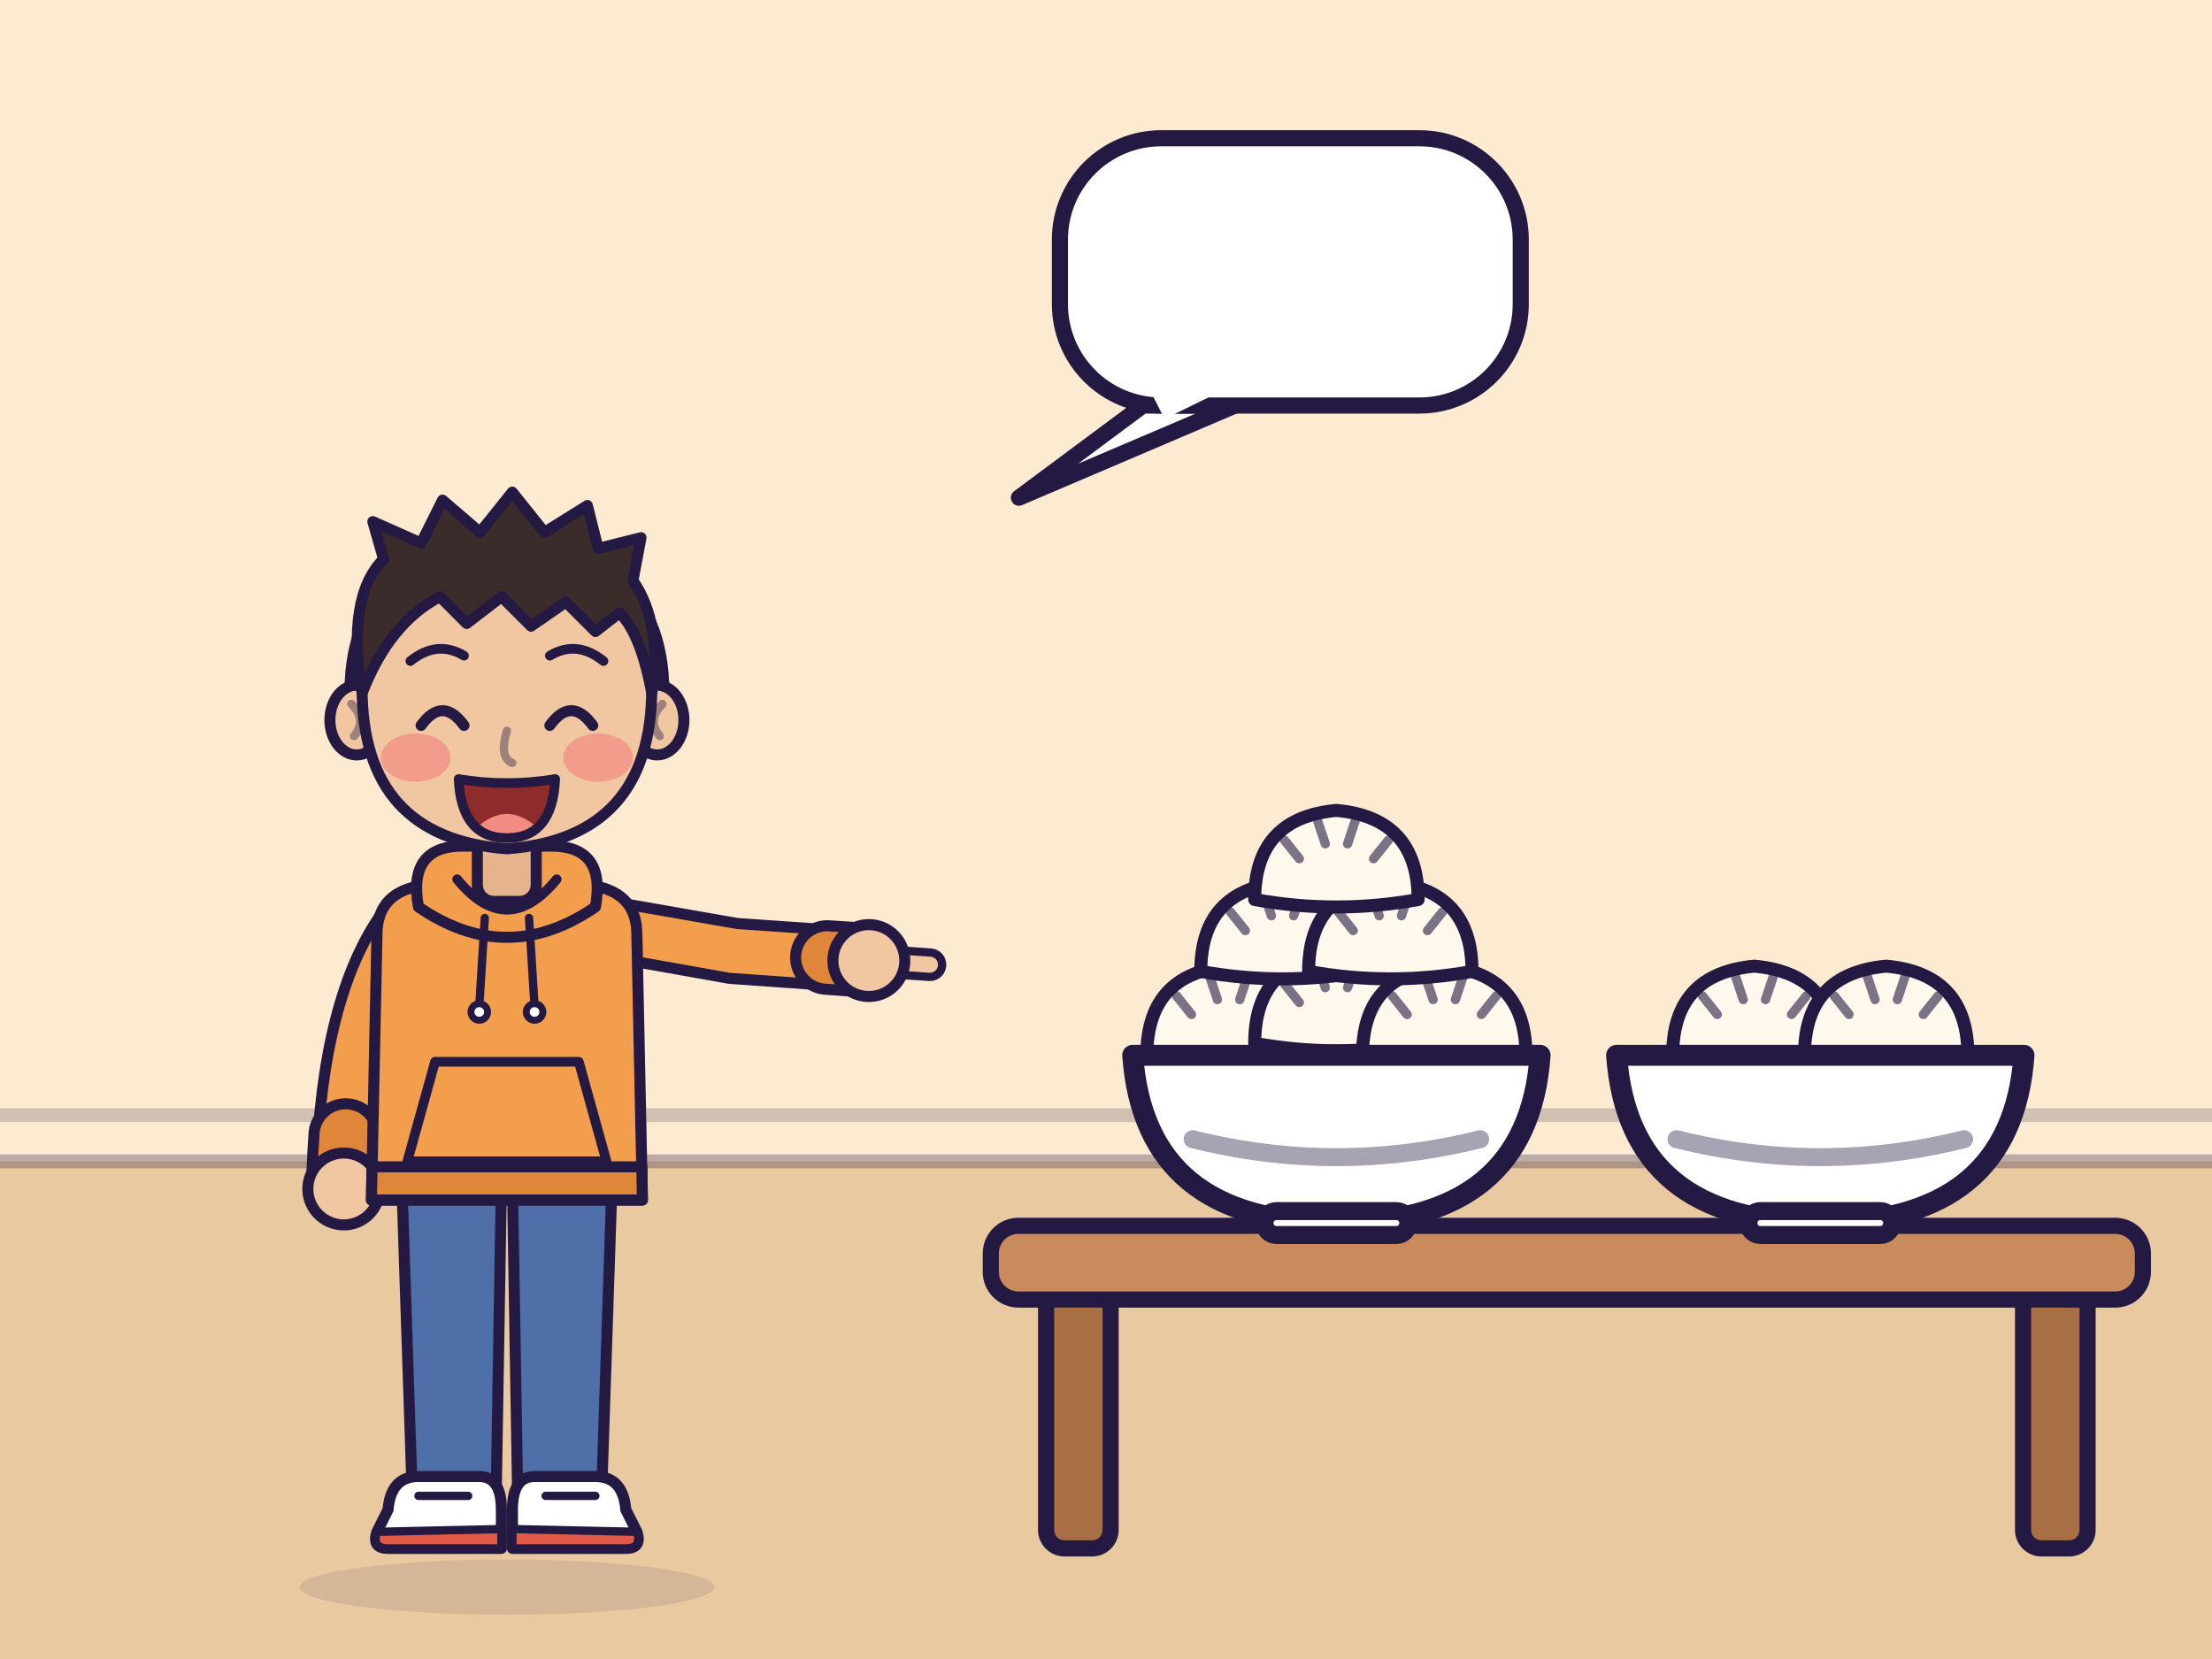
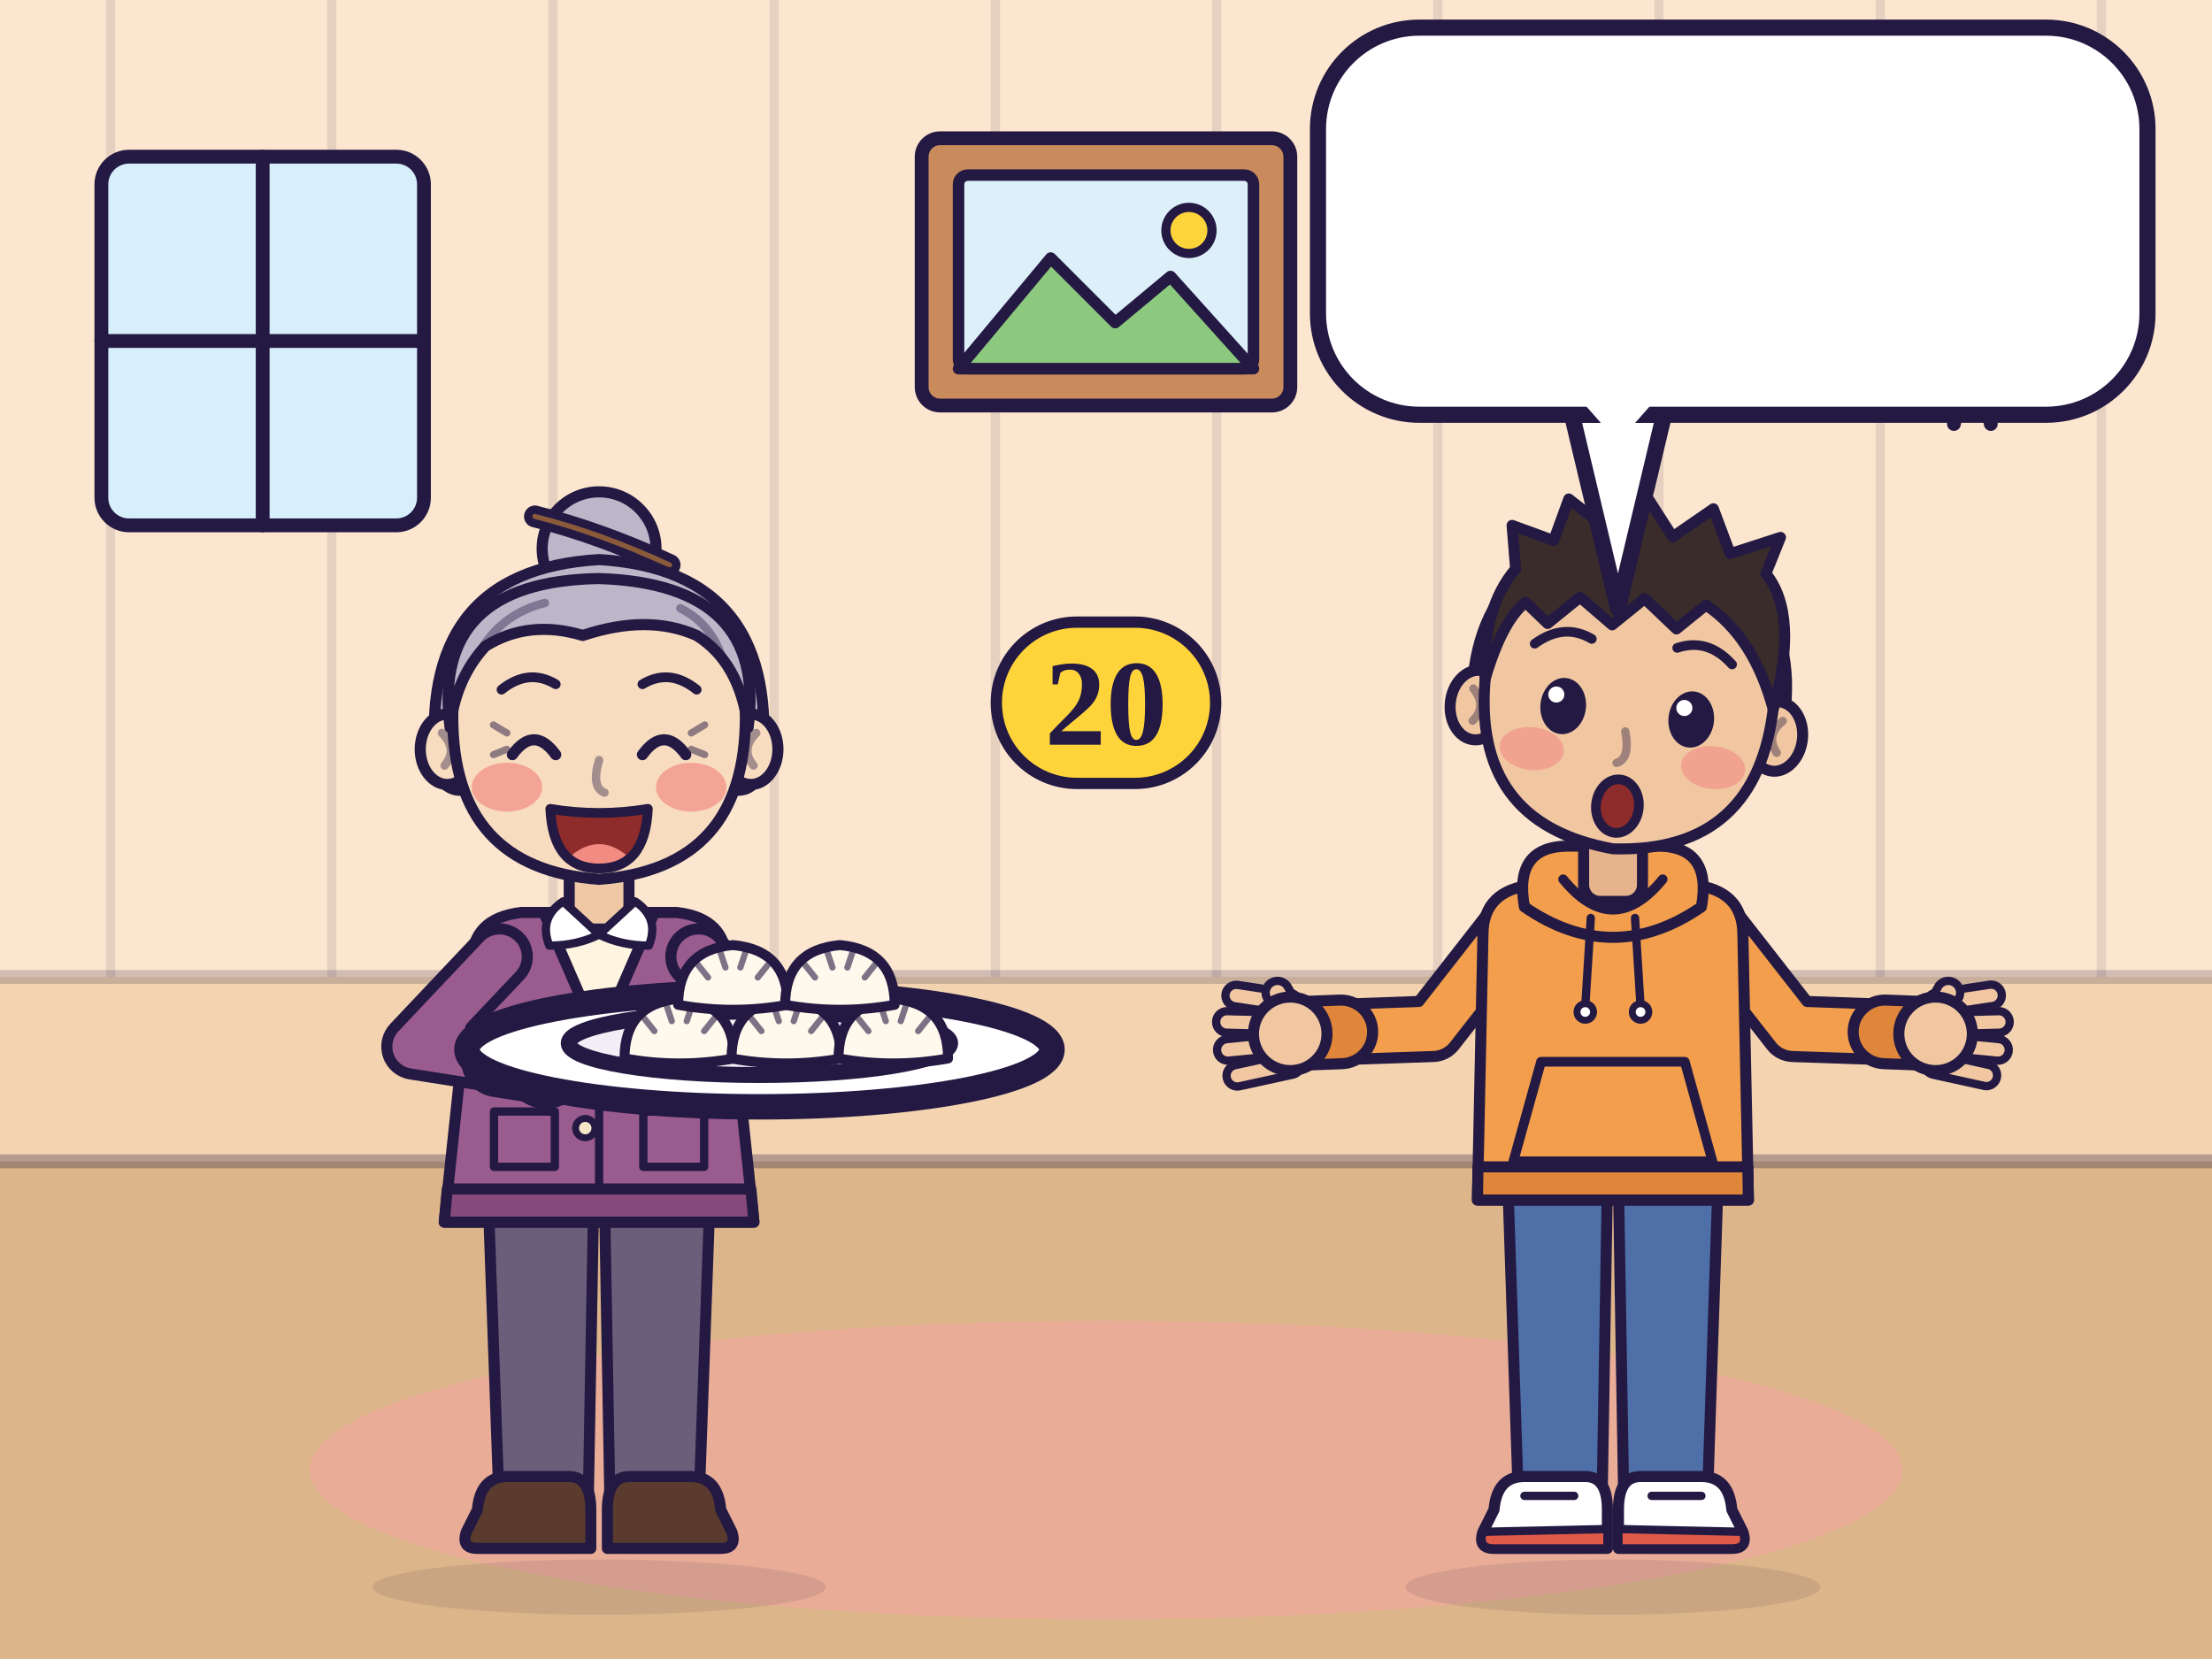
- <svg xmlns="http://www.w3.org/2000/svg" viewBox="0 0 480 360" role="img" aria-label="Two bowls: one piled with dumplings, one with only two. Big Brother points at the full one: &quot;多！&quot;">
+ <svg xmlns="http://www.w3.org/2000/svg" viewBox="0 0 480 360" role="img" aria-label="Grandma holds out a big plate of dumplings; Big Brother throws up both hands: &quot;二十个饺子？太多了！&quot;">
  <g stroke="#231942" stroke-width="3.5" stroke-linejoin="round" stroke-linecap="round">
-     <rect x="0" y="0" width="480" height="360" fill="#FCEBD0" stroke="none" />
-     <rect x="0" y="252" width="480" height="108" fill="#E8C9A0" stroke="none" />
+     <rect x="0" y="0" width="480" height="360" fill="#FCE6CF" stroke="none" />
+     <path d="M24 0L24 212M72 0L72 212M120 0L120 212M168 0L168 212M216 0L216 212M264 0L264 212M312 0L312 212M360 0L360 212M408 0L408 212M456 0L456 212" fill="none" stroke-width="2" opacity="0.1" />
+     <rect x="0" y="212" width="480" height="40" fill="#F3D3B0" stroke="none" />
+     <path d="M0 212L480 212" fill="none" stroke-width="3" opacity="0.2" />
+     <rect x="0" y="252" width="480" height="108" fill="#DDB58A" stroke="none" />
    <path d="M0 252L480 252" fill="none" stroke-width="3" opacity="0.3" />
-     <path d="M0 242L480 242" fill="none" stroke-width="3" opacity="0.2" />
-     <g transform="translate(340 336)">
-       <g class="prop p-table">
-         <rect x="-113" y="-58" width="14" height="58" rx="4" fill="#A86F45" />
-         <rect x="99" y="-58" width="14" height="58" rx="4" fill="#A86F45" />
-         <rect x="-125" y="-70" width="250" height="16" rx="6" fill="#C98B5B" />
-       </g>
-     </g>
-     <g transform="translate(290 268) scale(1.3 1.3)">
-       <g class="prop p-bowl target">
-         <g class="dumpling" transform="translate(-18 -30) scale(0.62)">
-           <path d="M-22 0Q-22-22 0-24Q22-22 22 0Q0 4-22 0Z" fill="#FFF8EC" />
-           <path d="M-14-16L-10-11M-5-21L-3-15M5-21L3-15M14-16L10-11" fill="none" stroke-width="2.5" opacity="0.6" />
+     <ellipse cx="240" cy="319" rx="172.8" ry="32.4" fill="#F2A7A0" opacity="0.6" stroke="none" />
+     <rect x="22" y="34" width="70" height="80" rx="6" fill="#D7EEFB" stroke-width="3" />
+     <path d="M57 34L57 114M22 74L92 74" fill="none" stroke-width="3" />
+     <rect x="200" y="30" width="80" height="58" rx="4" fill="#C98B5B" stroke-width="3" />
+     <rect x="208" y="38" width="64" height="42" rx="2" fill="#DDF0FA" stroke-width="2.5" />
+     <path d="M208 80L228 56L242 70L254 60L272 80Z" fill="#8CC97E" stroke-width="2.5" />
+     <circle cx="258" cy="50" r="5" fill="#FFD43B" stroke-width="2" />
+     <path d="M428 40L444 56L428 72L412 56Z" fill="#E03131" stroke-width="3" />
+     <path d="M428 24L428 40M428 72L424 92M428 72L432 92" fill="none" stroke-width="3" />
+     <g transform="translate(240 170) scale(0.7 0.7)">
+       <g class="prop p-badge">
+         <rect x="-34" y="-50" width="68" height="50" rx="25" fill="#FFD43B" />
+         <text x="0" y="-12" font-family="Baloo 2, Nunito, sans-serif" font-weight="800" font-size="38" text-anchor="middle" fill="#231942" stroke="none">20</text>
+       </g>
+     </g>
+     <g transform="translate(130 336) scale(0.6 0.6)">
+       <g class="char c-1 ch-nainai">
+         <g transform="translate(-150 -432)">
+           <ellipse class="shadow" cx="150" cy="446" rx="82" ry="10" fill="#231942" stroke="none" opacity="0.1" />
+           <g class="figure" stroke="#231942" stroke-width="4" stroke-linejoin="round" stroke-linecap="round">
+             <g class="legs">
+               <path d="M110 308L148 308L146 420L114 420Z" fill="#6B5E7A" />
+               <path d="M190 308L152 308L154 420L186 420Z" fill="#6B5E7A" />
+               <path d="M147 418Q147 406 139 406L117 406Q107 406 106 418L102 426Q100 432 106 432L147 432Z" fill="#5A3B2E" />
+               <path d="M153 418Q153 406 161 406L183 406Q193 406 194 418L198 426Q200 432 194 432L153 432Z" fill="#5A3B2E" />
+             </g>
+             <g transform="translate(150 308)">
+               <g class="upper">
+                 <g transform="translate(-150 -308)">
+                   <g class="body">
+                     <path d="M104 220Q104 204 122 202L178 202Q196 204 196 220L206 314L94 314Z" fill="#9A5B8F" />
+                     <path d="M95.1 302L204.9 302L206 314L94 314Z" fill="#86497B" />
+                     <path d="M130 202L170 202L150 248Z" fill="#FFF4E0" />
+                     <g class="neck">
+                       <rect x="139.2" y="182" width="21.6" height="26" rx="6" fill="#EFC9A6" />
+                     </g>
+                     <path d="M137 198Q128 204 132 214Q142 214 150 210Z" fill="#FFFFFF" stroke-width="3" />
+                     <path d="M163 198Q172 204 168 214Q158 214 150 210Z" fill="#FFFFFF" stroke-width="3" />
+                     <path d="M150 248L150 302" fill="none" stroke-width="3" />
+                     <g class="buttons">
+                       <circle cx="145" cy="260" r="3.5" fill="#F5E6C8" stroke-width="2.5" />
+                       <circle cx="145" cy="280" r="3.5" fill="#F5E6C8" stroke-width="2.5" />
+                     </g>
+                     <path d="M112 274L134 274L134 294L112 294Z" fill="#9A5B8F" stroke-width="3" />
+                     <path d="M166 274L188 274L188 294L166 294Z" fill="#9A5B8F" stroke-width="3" />
+                   </g>
+                   <g transform="translate(150 190)">
+                     <g class="head">
+                       <g transform="translate(-150 -190)">
+                         <g transform="translate(150 137.1) scale(0.98)" stroke-width="4.1">
+                           <g class="hair-back">
+                             <circle cx="0" cy="-68" r="21" fill="#BDB6C9" />
+                             <path d="M-24.6-77.6Q-0.8-71.6 25-59.7A2.5 2.5 0 0 0 27-64.3Q0.8-76.4-23.4-82.4A2.5 2.5 0 0 0-24.6-77.6Z" fill="#8A5A3B" stroke-width="3.1" />
+                             <path d="M-60 14Q-68-60 0-64Q68-60 60 14Q56 24 46 20L-46 20Q-56 24-60 14Z" fill="#BDB6C9" />
+                           </g>
+                           <g class="ears">
+                             <ellipse cx="-56" cy="6" rx="10" ry="13" fill="#F8DCC0" />
+                             <ellipse cx="56" cy="6" rx="10" ry="13" fill="#F8DCC0" />
+                             <path d="M-58 0Q-52 6-57 12" fill="none" stroke-width="3.1" opacity="0.4" />
+                             <path d="M58 0Q52 6 57 12" fill="none" stroke-width="3.1" opacity="0.4" />
+                           </g>
+                           <path class="face" d="M-54-6Q-54-52 0-52Q54-52 54-6Q54 50 0 54Q-54 50-54-6Z" fill="#F8DCC0" />
+                           <g class="hair">
+                             <path d="M-55-2Q-62-56 0-57Q62-55 55-2Q52-26 36-36Q18-44-6-36Q-26-42-42-32Q-53-20-55-2Z" fill="#BDB6C9" />
+                             <path d="M30-46Q42-40 46-26" fill="none" stroke-width="3.1" opacity="0.4" />
+                             <path d="M-20-48Q-36-44-44-30" fill="none" stroke-width="3.1" opacity="0.4" />
+                           </g>
+                           <g class="cheeks">
+                             <ellipse cx="-34" cy="20" rx="13" ry="9" fill="#F28B82" stroke="none" opacity="0.7" />
+                             <ellipse cx="34" cy="20" rx="13" ry="9" fill="#F28B82" stroke="none" opacity="0.7" />
+                           </g>
+                           <g class="brows">
+                             <path d="M-36-16Q-26-24-16-18M16-18Q26-24 36-16" fill="none" stroke-width="3.6" />
+                           </g>
+                           <g transform="translate(0 4)">
+                             <g class="eyes">
+                               <g transform="translate(0 -4)">
+                                 <path d="M-32 8Q-24-3-16 8M16 8Q24-3 32 8" fill="none" stroke-width="4.1" />
+                               </g>
+                             </g>
+                           </g>
+                           <g class="nose">
+                             <path d="M0 10Q-3 20 2 22" fill="none" stroke-width="3.1" opacity="0.4" />
+                           </g>
+                           <g class="mouth">
+                             <path d="M-18 28Q0 31 18 28Q17 50 0 50Q-17 50-18 28Z" fill="#8E2B2B" stroke="none" />
+                             <path d="M-10 45Q0 37 10 45Q6 50 0 50Q-6 50-10 45Z" fill="#F28B82" stroke="none" />
+                             <path d="M-18 28Q0 31 18 28Q17 50 0 50Q-17 50-18 28Z" fill="none" stroke-width="3.6" />
+                           </g>
+                           <g class="wrinkles">
+                             <path d="M-39-3L-34 0M-39 8L-34 6M39-3L34 0M39 8L34 6" fill="none" stroke-width="2.6" opacity="0.5" />
+                           </g>
+                         </g>
+                       </g>
+                     </g>
+                   </g>
+                   <g transform="translate(186 218)">
+                     <g class="arm-left">
+                       <g transform="translate(-186 -218)">
+                         <path d="M178.7 224.9L196.4 243.6L172.7 247.3A10 10 0 0 0 175.8 267.1L218.3 260.4A10 10 0 0 0 224 243.6L193.3 211.1A10 10 0 0 0 178.7 224.9Z" fill="#9A5B8F" />
+                         <path d="M184.6 243.9L172.5 245.9A11.5 11.5 0 0 0 176.1 268.6L188.2 266.7A11.5 11.5 0 0 0 184.6 243.9Z" fill="#86497B" />
+                         <circle class="hand" cx="169.3" cy="258" r="13" fill="#F8DCC0" />
+                       </g>
+                     </g>
+                   </g>
+                   <g transform="translate(114 218)">
+                     <g class="arm-right">
+                       <g transform="translate(-114 -218)">
+                         <path d="M106.7 211.1L76 243.6A10 10 0 0 0 81.7 260.4L124.2 267.1A10 10 0 0 0 127.3 247.3L103.6 243.6L121.3 224.9A10 10 0 0 0 106.7 211.1Z" fill="#9A5B8F" />
+                         <path d="M111.8 266.7L123.9 268.6A11.5 11.5 0 0 0 127.5 245.9L115.4 243.9A11.5 11.5 0 0 0 111.8 266.7Z" fill="#86497B" />
+                         <circle class="hand" cx="130.7" cy="258" r="13" fill="#F8DCC0" />
+                       </g>
+                     </g>
+                   </g>
+                   <g transform="translate(208 267.7) scale(2.3 2.3)">
+                     <g class="prop p-plate">
+                       <ellipse cx="0" cy="-7" rx="46" ry="9" fill="#FFFFFF" />
+                       <ellipse cx="0" cy="-8" rx="30" ry="5" fill="#F1EEF6" stroke-width="2.5" />
+                     </g>
+                   </g>
+                   <g transform="translate(179 254.8) scale(0.9 0.9)">
+                     <g class="prop p-dumpling">
+                       <path d="M-22 0Q-22-22 0-24Q22-22 22 0Q0 4-22 0Z" fill="#FFF8EC" />
+                       <path d="M-14-16L-10-11M-5-21L-3-15M5-21L3-15M14-16L10-11" fill="none" stroke-width="2.5" opacity="0.6" />
+                     </g>
+                   </g>
+                   <g transform="translate(217.7 254.8) scale(0.9 0.9)">
+                     <g class="prop p-dumpling">
+                       <path d="M-22 0Q-22-22 0-24Q22-22 22 0Q0 4-22 0Z" fill="#FFF8EC" />
+                       <path d="M-14-16L-10-11M-5-21L-3-15M5-21L3-15M14-16L10-11" fill="none" stroke-width="2.5" opacity="0.6" />
+                     </g>
+                   </g>
+                   <g transform="translate(256.4 254.8) scale(0.9 0.9)">
+                     <g class="prop p-dumpling">
+                       <path d="M-22 0Q-22-22 0-24Q22-22 22 0Q0 4-22 0Z" fill="#FFF8EC" />
+                       <path d="M-14-16L-10-11M-5-21L-3-15M5-21L3-15M14-16L10-11" fill="none" stroke-width="2.5" opacity="0.6" />
+                     </g>
+                   </g>
+                   <g transform="translate(198.4 235.4) scale(0.9 0.9)">
+                     <g class="prop p-dumpling">
+                       <path d="M-22 0Q-22-22 0-24Q22-22 22 0Q0 4-22 0Z" fill="#FFF8EC" />
+                       <path d="M-14-16L-10-11M-5-21L-3-15M5-21L3-15M14-16L10-11" fill="none" stroke-width="2.5" opacity="0.6" />
+                     </g>
+                   </g>
+                   <g transform="translate(237.1 235.4) scale(0.9 0.9)">
+                     <g class="prop p-dumpling">
+                       <path d="M-22 0Q-22-22 0-24Q22-22 22 0Q0 4-22 0Z" fill="#FFF8EC" />
+                       <path d="M-14-16L-10-11M-5-21L-3-15M5-21L3-15M14-16L10-11" fill="none" stroke-width="2.5" opacity="0.6" />
+                     </g>
+                   </g>
+                 </g>
+               </g>
+             </g>
+           </g>
        </g>
-         <g class="dumpling" transform="translate(0 -32) scale(0.62)">
-           <path d="M-22 0Q-22-22 0-24Q22-22 22 0Q0 4-22 0Z" fill="#FFF8EC" />
-           <path d="M-14-16L-10-11M-5-21L-3-15M5-21L3-15M14-16L10-11" fill="none" stroke-width="2.5" opacity="0.6" />
-         </g>
-         <g class="dumpling" transform="translate(18 -30) scale(0.62)">
-           <path d="M-22 0Q-22-22 0-24Q22-22 22 0Q0 4-22 0Z" fill="#FFF8EC" />
-           <path d="M-14-16L-10-11M-5-21L-3-15M5-21L3-15M14-16L10-11" fill="none" stroke-width="2.5" opacity="0.6" />
-         </g>
-         <g class="dumpling" transform="translate(-9 -44) scale(0.62)">
-           <path d="M-22 0Q-22-22 0-24Q22-22 22 0Q0 4-22 0Z" fill="#FFF8EC" />
-           <path d="M-14-16L-10-11M-5-21L-3-15M5-21L3-15M14-16L10-11" fill="none" stroke-width="2.5" opacity="0.6" />
-         </g>
-         <g class="dumpling" transform="translate(9 -44) scale(0.62)">
-           <path d="M-22 0Q-22-22 0-24Q22-22 22 0Q0 4-22 0Z" fill="#FFF8EC" />
-           <path d="M-14-16L-10-11M-5-21L-3-15M5-21L3-15M14-16L10-11" fill="none" stroke-width="2.5" opacity="0.6" />
-         </g>
-         <g class="dumpling" transform="translate(0 -56) scale(0.62)">
-           <path d="M-22 0Q-22-22 0-24Q22-22 22 0Q0 4-22 0Z" fill="#FFF8EC" />
-           <path d="M-14-16L-10-11M-5-21L-3-15M5-21L3-15M14-16L10-11" fill="none" stroke-width="2.5" opacity="0.6" />
-         </g>
-         <path d="M-34-30L34-30Q32-2 0-2Q-32-2-34-30Z" fill="#FFFFFF" />
-         <rect x="-12" y="-4" width="24" height="4" rx="2" fill="#FFFFFF" stroke-width="3" />
-         <path d="M-24-16Q0-10 24-16" fill="none" stroke-width="3" opacity="0.4" />
-       </g>
-     </g>
-     <g transform="translate(395 268) scale(1.3 1.3)">
-       <g class="prop p-bowl">
-         <g class="dumpling" transform="translate(-11 -30) scale(0.62)">
-           <path d="M-22 0Q-22-22 0-24Q22-22 22 0Q0 4-22 0Z" fill="#FFF8EC" />
-           <path d="M-14-16L-10-11M-5-21L-3-15M5-21L3-15M14-16L10-11" fill="none" stroke-width="2.5" opacity="0.6" />
-         </g>
-         <g class="dumpling" transform="translate(11 -30) scale(0.62)">
-           <path d="M-22 0Q-22-22 0-24Q22-22 22 0Q0 4-22 0Z" fill="#FFF8EC" />
-           <path d="M-14-16L-10-11M-5-21L-3-15M5-21L3-15M14-16L10-11" fill="none" stroke-width="2.5" opacity="0.6" />
-         </g>
-         <path d="M-34-30L34-30Q32-2 0-2Q-32-2-34-30Z" fill="#FFFFFF" />
-         <rect x="-12" y="-4" width="24" height="4" rx="2" fill="#FFFFFF" stroke-width="3" />
-         <path d="M-24-16Q0-10 24-16" fill="none" stroke-width="3" opacity="0.4" />
-       </g>
-     </g>
-     <g transform="translate(110 336) scale(0.6 0.6)">
-       <g class="char c-1 ch-gege">
+       </g>
+     </g>
+     <g transform="translate(350 336) scale(-0.6 0.6)">
+       <g class="char c-2 ch-gege">
        <g transform="translate(-150 -432)">
          <ellipse class="shadow" cx="150" cy="446" rx="75" ry="10" fill="#231942" stroke="none" opacity="0.1" />
          <g class="figure" stroke="#231942" stroke-width="4" stroke-linejoin="round" stroke-linecap="round">
            <g class="legs">
              <path d="M112 300L148 300L146 420L116 420Z" fill="#4E6FA8" />
              <path d="M188 300L152 300L154 420L184 420Z" fill="#4E6FA8" />
              <path d="M148 418Q148 406 140 406L118 406Q108 406 107 418L103 426Q101 432 107 432L148 432Z" fill="#FFFFFF" />
              <path d="M103 426Q101 432 107 432L148 432L148 425Z" fill="#E05A47" stroke-width="3" />
              <path d="M118 413L136 413" fill="none" stroke-width="3" />
              <path d="M152 418Q152 406 160 406L182 406Q192 406 193 418L197 426Q199 432 193 432L152 432Z" fill="#FFFFFF" />
              <path d="M197 426Q199 432 193 432L152 432L152 425Z" fill="#E05A47" stroke-width="3" />
              <path d="M182 413L164 413" fill="none" stroke-width="3" />
            </g>
            <g transform="translate(150 300)">
              <g class="upper">
                <g transform="translate(-150 -300)">
                  <g transform="translate(187 208)">
-                     <g class="arm-left act">
+                     <g class="arm-left">
                      <g transform="translate(-187 -208)">
-                         <path d="M185.3 217.8L230.3 225.8A10 10 0 0 0 231.4 225.9L275.3 229A10 10 0 0 0 276.7 209L233.3 206L188.7 198.2A10 10 0 0 0 185.3 217.8Z" fill="#F29E4C" />
-                         <path d="M264.4 229.7L275.2 230.5A11.5 11.5 0 0 0 276.8 207.5L266 206.8A11.5 11.5 0 0 0 264.4 229.7Z" fill="#E0863A" />
-                         <path d="M280.6 223.8L302.7 225.3A4.4 4.4 0 0 0 303.3 216.5L281.3 215A4.4 4.4 0 0 0 280.6 223.8Z" fill="#F1C7A2" stroke-width="3" />
-                         <circle class="hand" cx="280.9" cy="219.4" r="13" fill="#F1C7A2" />
+                         <path d="M179.1 214.2L207.3 250.2A10 10 0 0 0 214.8 254.1L258.8 255.6A10 10 0 0 0 259.5 235.6L220.2 234.2L194.9 201.8A10 10 0 0 0 179.1 214.2Z" fill="#F29E4C" />
+                         <path d="M248 256.7L258.7 257.1A11.5 11.5 0 0 0 259.5 234.1L248.8 233.7A11.5 11.5 0 0 0 248 256.7Z" fill="#E0863A" />
+                         <path d="M267.7 238.8L287 235.9A3.9 3.9 0 0 0 285.8 228.2L266.5 231.1A3.9 3.9 0 0 0 267.7 238.8Z" fill="#F1C7A2" stroke-width="3" />
+                         <path d="M267 246.1L289.7 245.5A3.9 3.9 0 0 0 289.5 237.7L266.8 238.3A3.9 3.9 0 0 0 267 246.1Z" fill="#F1C7A2" stroke-width="3" />
+                         <path d="M266.2 253.4L288.9 255.6A3.9 3.9 0 0 0 289.6 247.8L267 245.6A3.9 3.9 0 0 0 266.2 253.4Z" fill="#F1C7A2" stroke-width="3" />
+                         <path d="M265.5 260.6L285.2 264.9A3.9 3.9 0 0 0 286.9 257.3L267.2 253A3.9 3.9 0 0 0 265.5 260.6Z" fill="#F1C7A2" stroke-width="3" />
+                         <path d="M266.6 247.9L275.3 232.6A4.3 4.3 0 0 0 267.9 228.4L259.1 243.6A4.3 4.3 0 0 0 266.6 247.9Z" fill="#F1C7A2" stroke-width="3" />
+                         <circle class="hand" cx="266.7" cy="245.9" r="13.3" fill="#F1C7A2" />
                      </g>
                    </g>
                  </g>
                  <g transform="translate(113 208)">
                    <g class="arm-right">
                      <g transform="translate(-113 -208)">
-                         <path d="M104.8 202.2Q83.1 232.8 81 295.7A10 10 0 0 0 101 296.3Q102.9 239.5 121.2 213.8A10 10 0 0 0 104.8 202.2Z" fill="#F29E4C" />
-                         <path d="M80.3 281.2Q79.8 288.2 79.5 295.6A11.5 11.5 0 0 0 102.5 296.4Q102.7 289.4 103.2 282.9A11.5 11.5 0 0 0 80.3 281.2Z" fill="#E0863A" />
-                         <circle class="hand" cx="91" cy="302" r="13" fill="#F1C7A2" />
+                         <path d="M105.1 201.8L79.8 234.2L40.5 235.6A10 10 0 0 0 41.2 255.6L85.2 254.1A10 10 0 0 0 92.7 250.2L120.9 214.2A10 10 0 0 0 105.1 201.8Z" fill="#F29E4C" />
+                         <path d="M51.2 233.7L40.5 234.1A11.5 11.5 0 0 0 41.3 257.1L52 256.7A11.5 11.5 0 0 0 51.2 233.7Z" fill="#E0863A" />
+                         <path d="M32.8 253L13.8 257.2A3.9 3.9 0 0 0 15.4 264.8L34.5 260.6A3.9 3.9 0 0 0 32.8 253Z" fill="#F1C7A2" stroke-width="3" />
+                         <path d="M33 245.6L10.4 247.8A3.9 3.9 0 0 0 11.1 255.6L33.8 253.4A3.9 3.9 0 0 0 33 245.6Z" fill="#F1C7A2" stroke-width="3" />
+                         <path d="M33.2 238.3L10.5 237.7A3.9 3.9 0 0 0 10.3 245.5L33 246.1A3.9 3.9 0 0 0 33.2 238.3Z" fill="#F1C7A2" stroke-width="3" />
+                         <path d="M33.5 231.1L13.5 228.1A3.9 3.9 0 0 0 12.4 235.8L32.3 238.8A3.9 3.9 0 0 0 33.5 231.1Z" fill="#F1C7A2" stroke-width="3" />
+                         <path d="M40.9 243.6L32.1 228.4A4.3 4.3 0 0 0 24.7 232.6L33.4 247.9A4.3 4.3 0 0 0 40.9 243.6Z" fill="#F1C7A2" stroke-width="3" />
+                         <circle class="hand" cx="33.3" cy="245.9" r="13.3" fill="#F1C7A2" />
                      </g>
                    </g>
                  </g>
                  <g class="body">
                    <path d="M103 210Q103 194 121 192L179 192Q197 194 197 210L199 306L101 306Z" fill="#F29E4C" />
                    <path d="M101.2 294L198.8 294L199 306L101 306Z" fill="#E0863A" />
                    <path class="hood" d="M118 200Q114 178 134 178L166 178Q186 178 182 200Q150 222 118 200Z" fill="#F29E4C" />
                    <g class="neck">
                      <rect x="139.3" y="171" width="21.3" height="27" rx="6" fill="#E6B48C" />
                    </g>
                    <path d="M132 190Q150 212 168 190" fill="none" stroke-width="3.5" />
                    <path d="M142 204L140 236M158 204L160 236" fill="none" stroke-width="3" />
                    <circle cx="140" cy="238" r="3" fill="#FFFFFF" stroke-width="2.5" />
                    <circle cx="160" cy="238" r="3" fill="#FFFFFF" stroke-width="2.5" />
                    <path class="pocket" d="M124 256L176 256L186 292L114 292Z" fill="#F29E4C" stroke-width="3.5" />
                  </g>
-                   <g transform="translate(150 179)">
-                     <g class="head">
+                   <g transform="translate(150 179) rotate(-6)">
+                     <g class="head act">
                      <g transform="translate(-150 -179)">
                        <g transform="translate(150 126.6) scale(0.97)" stroke-width="4.1">
                          <g class="hair-back">
                            <path d="M-58 6Q-64-56 0-62Q64-56 58 6Z" fill="#3A2C2A" />
                          </g>
                          <g class="ears">
                            <ellipse cx="-56" cy="6" rx="10" ry="13" fill="#F1C7A2" />
                            <ellipse cx="56" cy="6" rx="10" ry="13" fill="#F1C7A2" />
                            <path d="M-58 0Q-52 6-57 12" fill="none" stroke-width="3.1" opacity="0.4" />
                            <path d="M58 0Q52 6 57 12" fill="none" stroke-width="3.1" opacity="0.4" />
                          </g>
                          <path class="face" d="M-54-6Q-54-52 0-52Q54-52 54-6Q54 50 0 54Q-54 50-54-6Z" fill="#F1C7A2" />
                          <g class="hair">
                            <path d="M-54-4Q-60-40-46-54L-50-68L-32-60L-24-76L-10-64L2-79L14-64L30-74L34-58L50-62L47-46Q58-30 54-4Q50-26 42-34L33-27L22-38L9-29L-2-40L-15-30L-25-40Q-44-30-54-4Z" fill="#3A2C2A" />
                          </g>
                          <g class="cheeks">
-                             <ellipse cx="-34" cy="20" rx="13" ry="9" fill="#F28B82" stroke="none" opacity="0.7" />
-                             <ellipse cx="34" cy="20" rx="13" ry="9" fill="#F28B82" stroke="none" opacity="0.7" />
+                             <ellipse cx="-34" cy="20" rx="12" ry="8" fill="#F28B82" stroke="none" opacity="0.6" />
+                             <ellipse cx="34" cy="20" rx="12" ry="8" fill="#F28B82" stroke="none" opacity="0.6" />
                          </g>
                          <g class="brows">
-                             <path d="M-36-16Q-26-24-16-18M16-18Q26-24 36-16" fill="none" stroke-width="3.6" />
+                             <path d="M-37-19Q-27-28-16-23M16-23Q27-28 37-19" fill="none" stroke-width="3.6" />
                          </g>
                          <g transform="translate(0 4)">
                            <g class="eyes">
                              <g transform="translate(0 -4)">
-                                 <path d="M-32 8Q-24-3-16 8M16 8Q24-3 32 8" fill="none" stroke-width="4.1" />
+                                 <ellipse cx="-24" cy="3" rx="8.5" ry="10.5" fill="#231942" stroke="none" />
+                                 <ellipse cx="24" cy="3" rx="8.5" ry="10.5" fill="#231942" stroke="none" />
+                                 <circle cx="-21" cy="-1" r="3" fill="#FFFFFF" stroke="none" />
+                                 <circle cx="27" cy="-1" r="3" fill="#FFFFFF" stroke="none" />
                              </g>
                            </g>
                          </g>
                          <g class="nose">
                            <path d="M0 10Q-3 20 2 22" fill="none" stroke-width="3.1" opacity="0.4" />
                          </g>
                          <g class="mouth">
-                             <path d="M-18 28Q0 31 18 28Q17 50 0 50Q-17 50-18 28Z" fill="#8E2B2B" stroke="none" />
-                             <path d="M-10 45Q0 37 10 45Q6 50 0 50Q-6 50-10 45Z" fill="#F28B82" stroke="none" />
-                             <path d="M-18 28Q0 31 18 28Q17 50 0 50Q-17 50-18 28Z" fill="none" stroke-width="3.6" />
+                             <ellipse cx="0" cy="38" rx="8" ry="10" fill="#8E2B2B" stroke-width="3.6" />
                          </g>
                        </g>
                      </g>
                    </g>
                  </g>
                </g>
              </g>
            </g>
          </g>
        </g>
      </g>
    </g>
-     <g transform="translate(221.1 108)">
-       <g class="bubble b-1 has-text">
-         <g transform="translate(-221.1 -108)">
-           <path d="M248 88L221.1 108L268 88Z" fill="#FFFFFF" />
-           <rect x="230" y="30" width="100" height="58" rx="22" fill="#FFFFFF" />
-           <path d="M249.2 84L252.7 90.9L266.8 84Z" fill="#FFFFFF" stroke="none" />
+     <g transform="translate(351.1 132)">
+       <g class="bubble b-1 has-text line-0">
+         <g transform="translate(-351.1 -132)">
+           <path d="M341.1 90L351.1 132L361.1 90Z" fill="#FFFFFF" />
+           <rect x="286" y="6" width="180" height="84" rx="22" fill="#FFFFFF" />
+           <path d="M342.3 86L351.1 96L359.9 86Z" fill="#FFFFFF" stroke="none" />
        </g>
      </g>
    </g>
  </g>
</svg>
